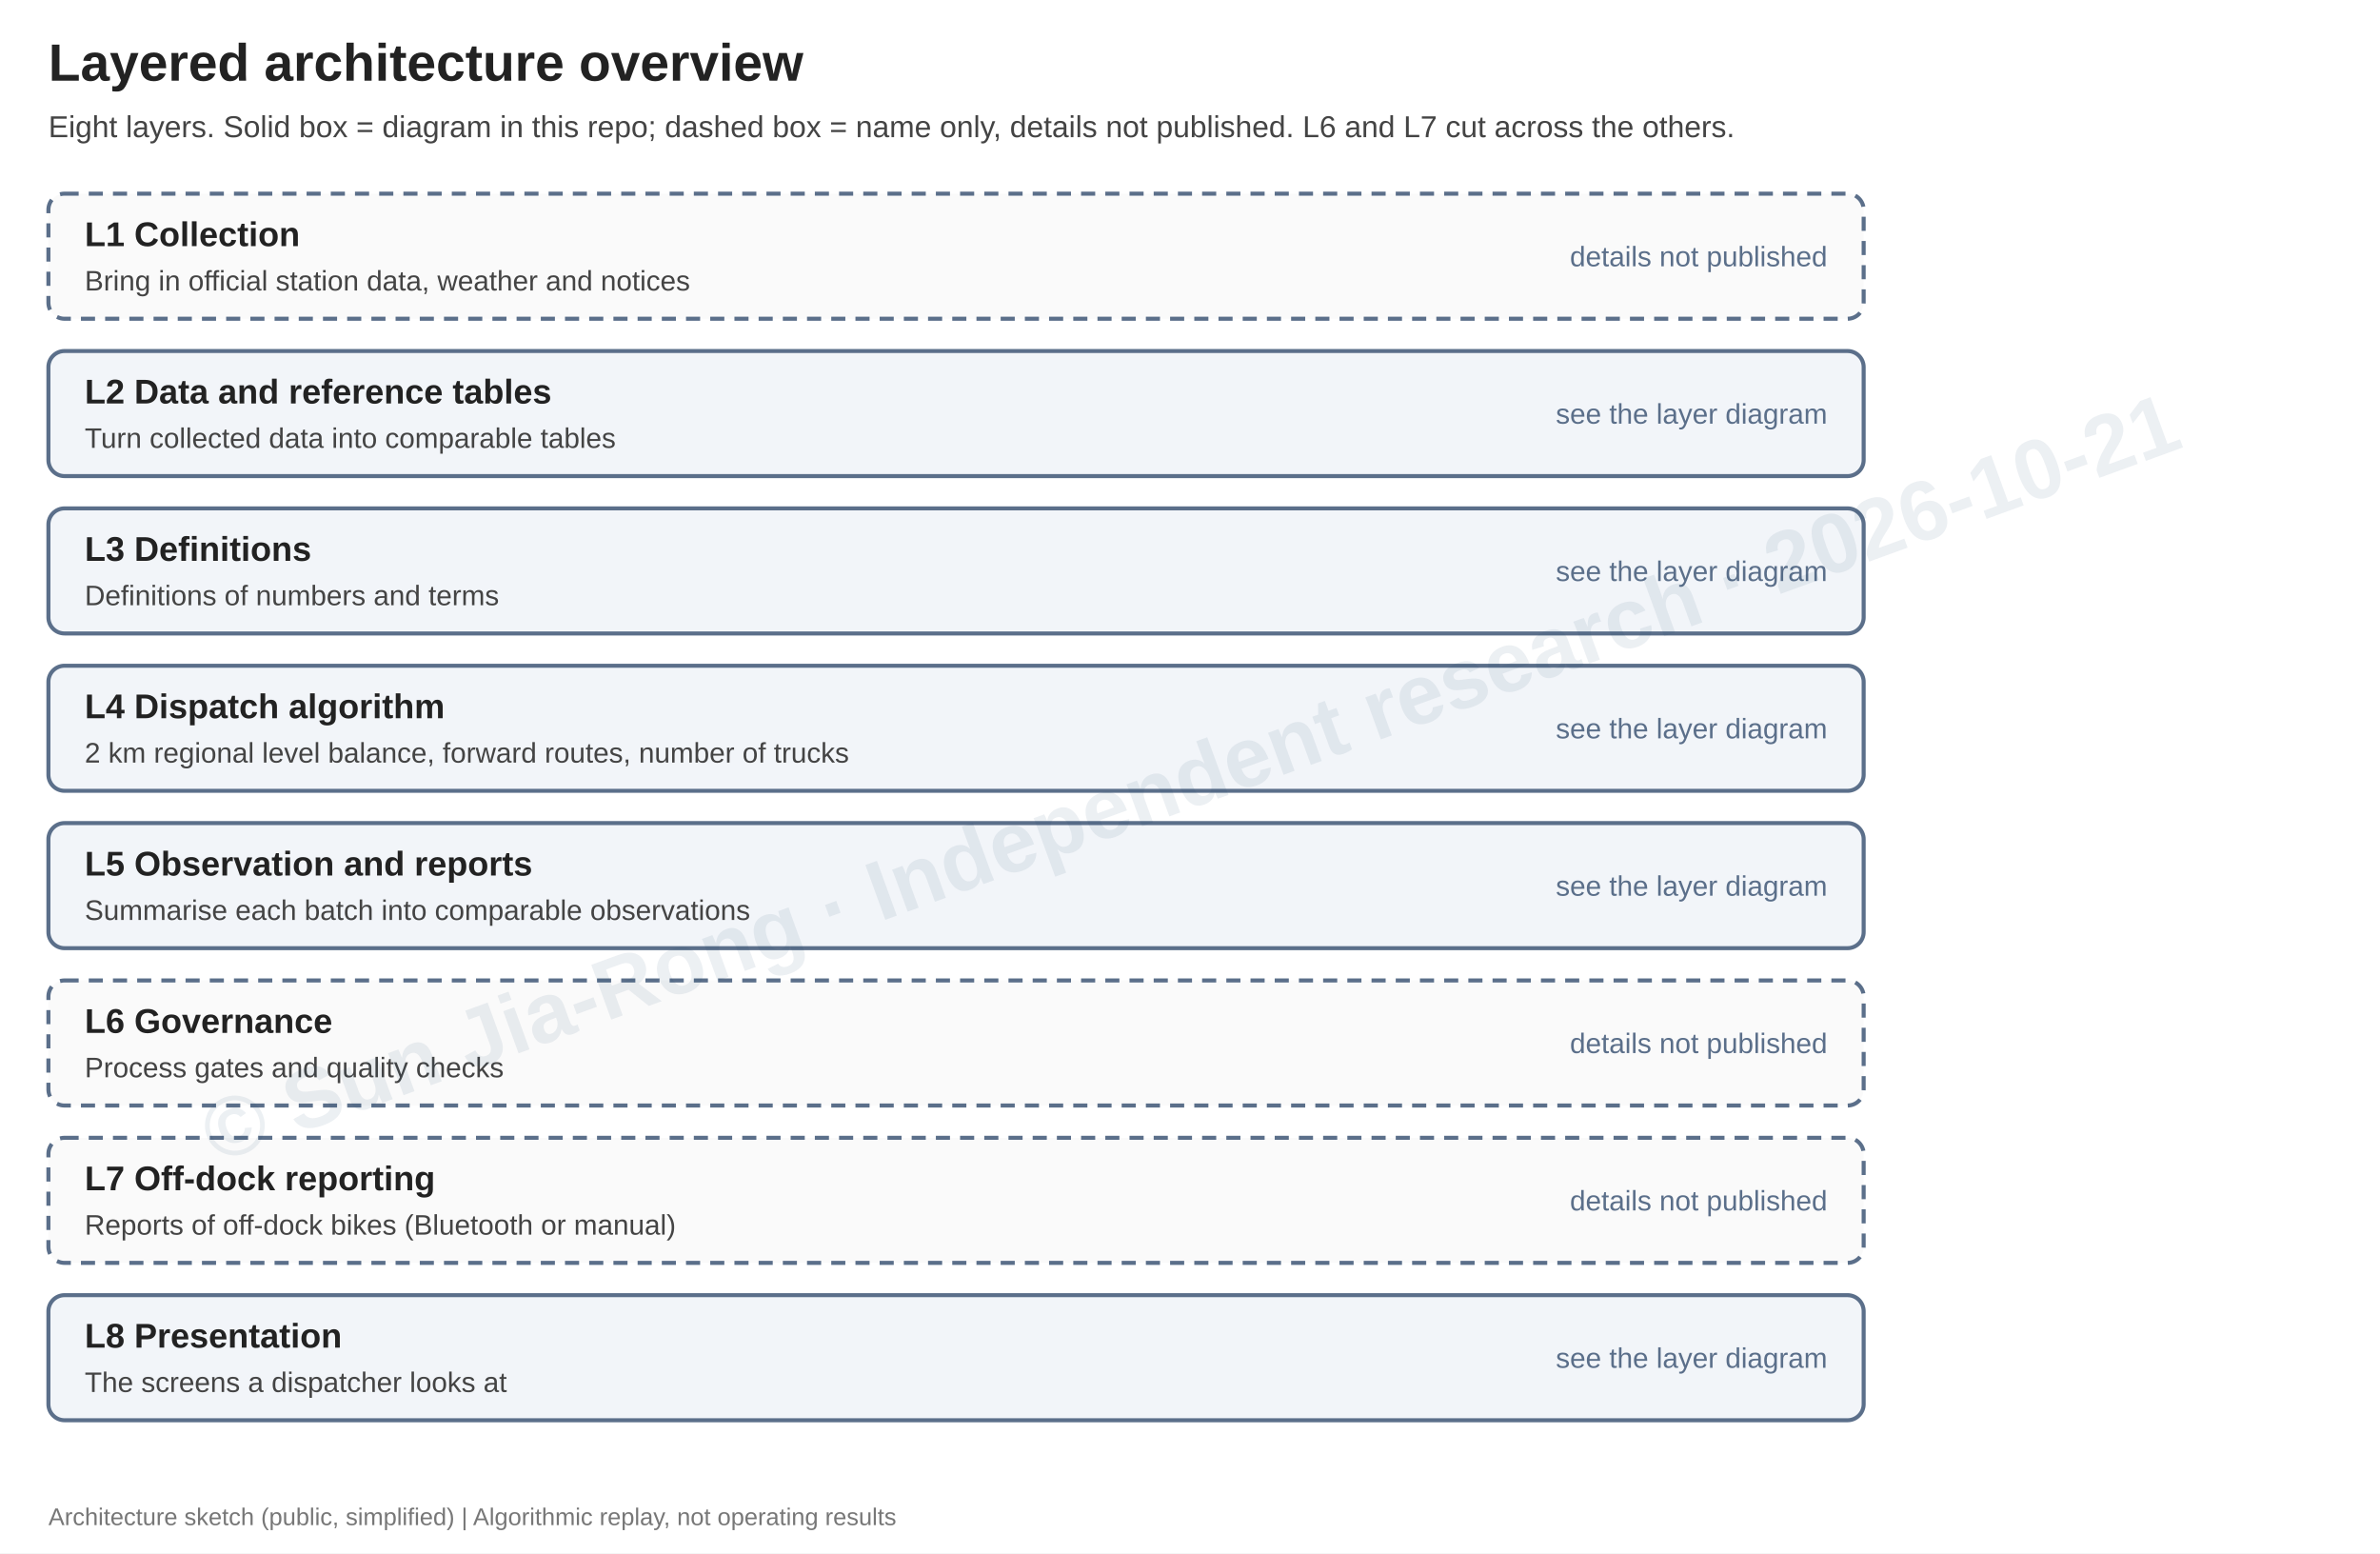
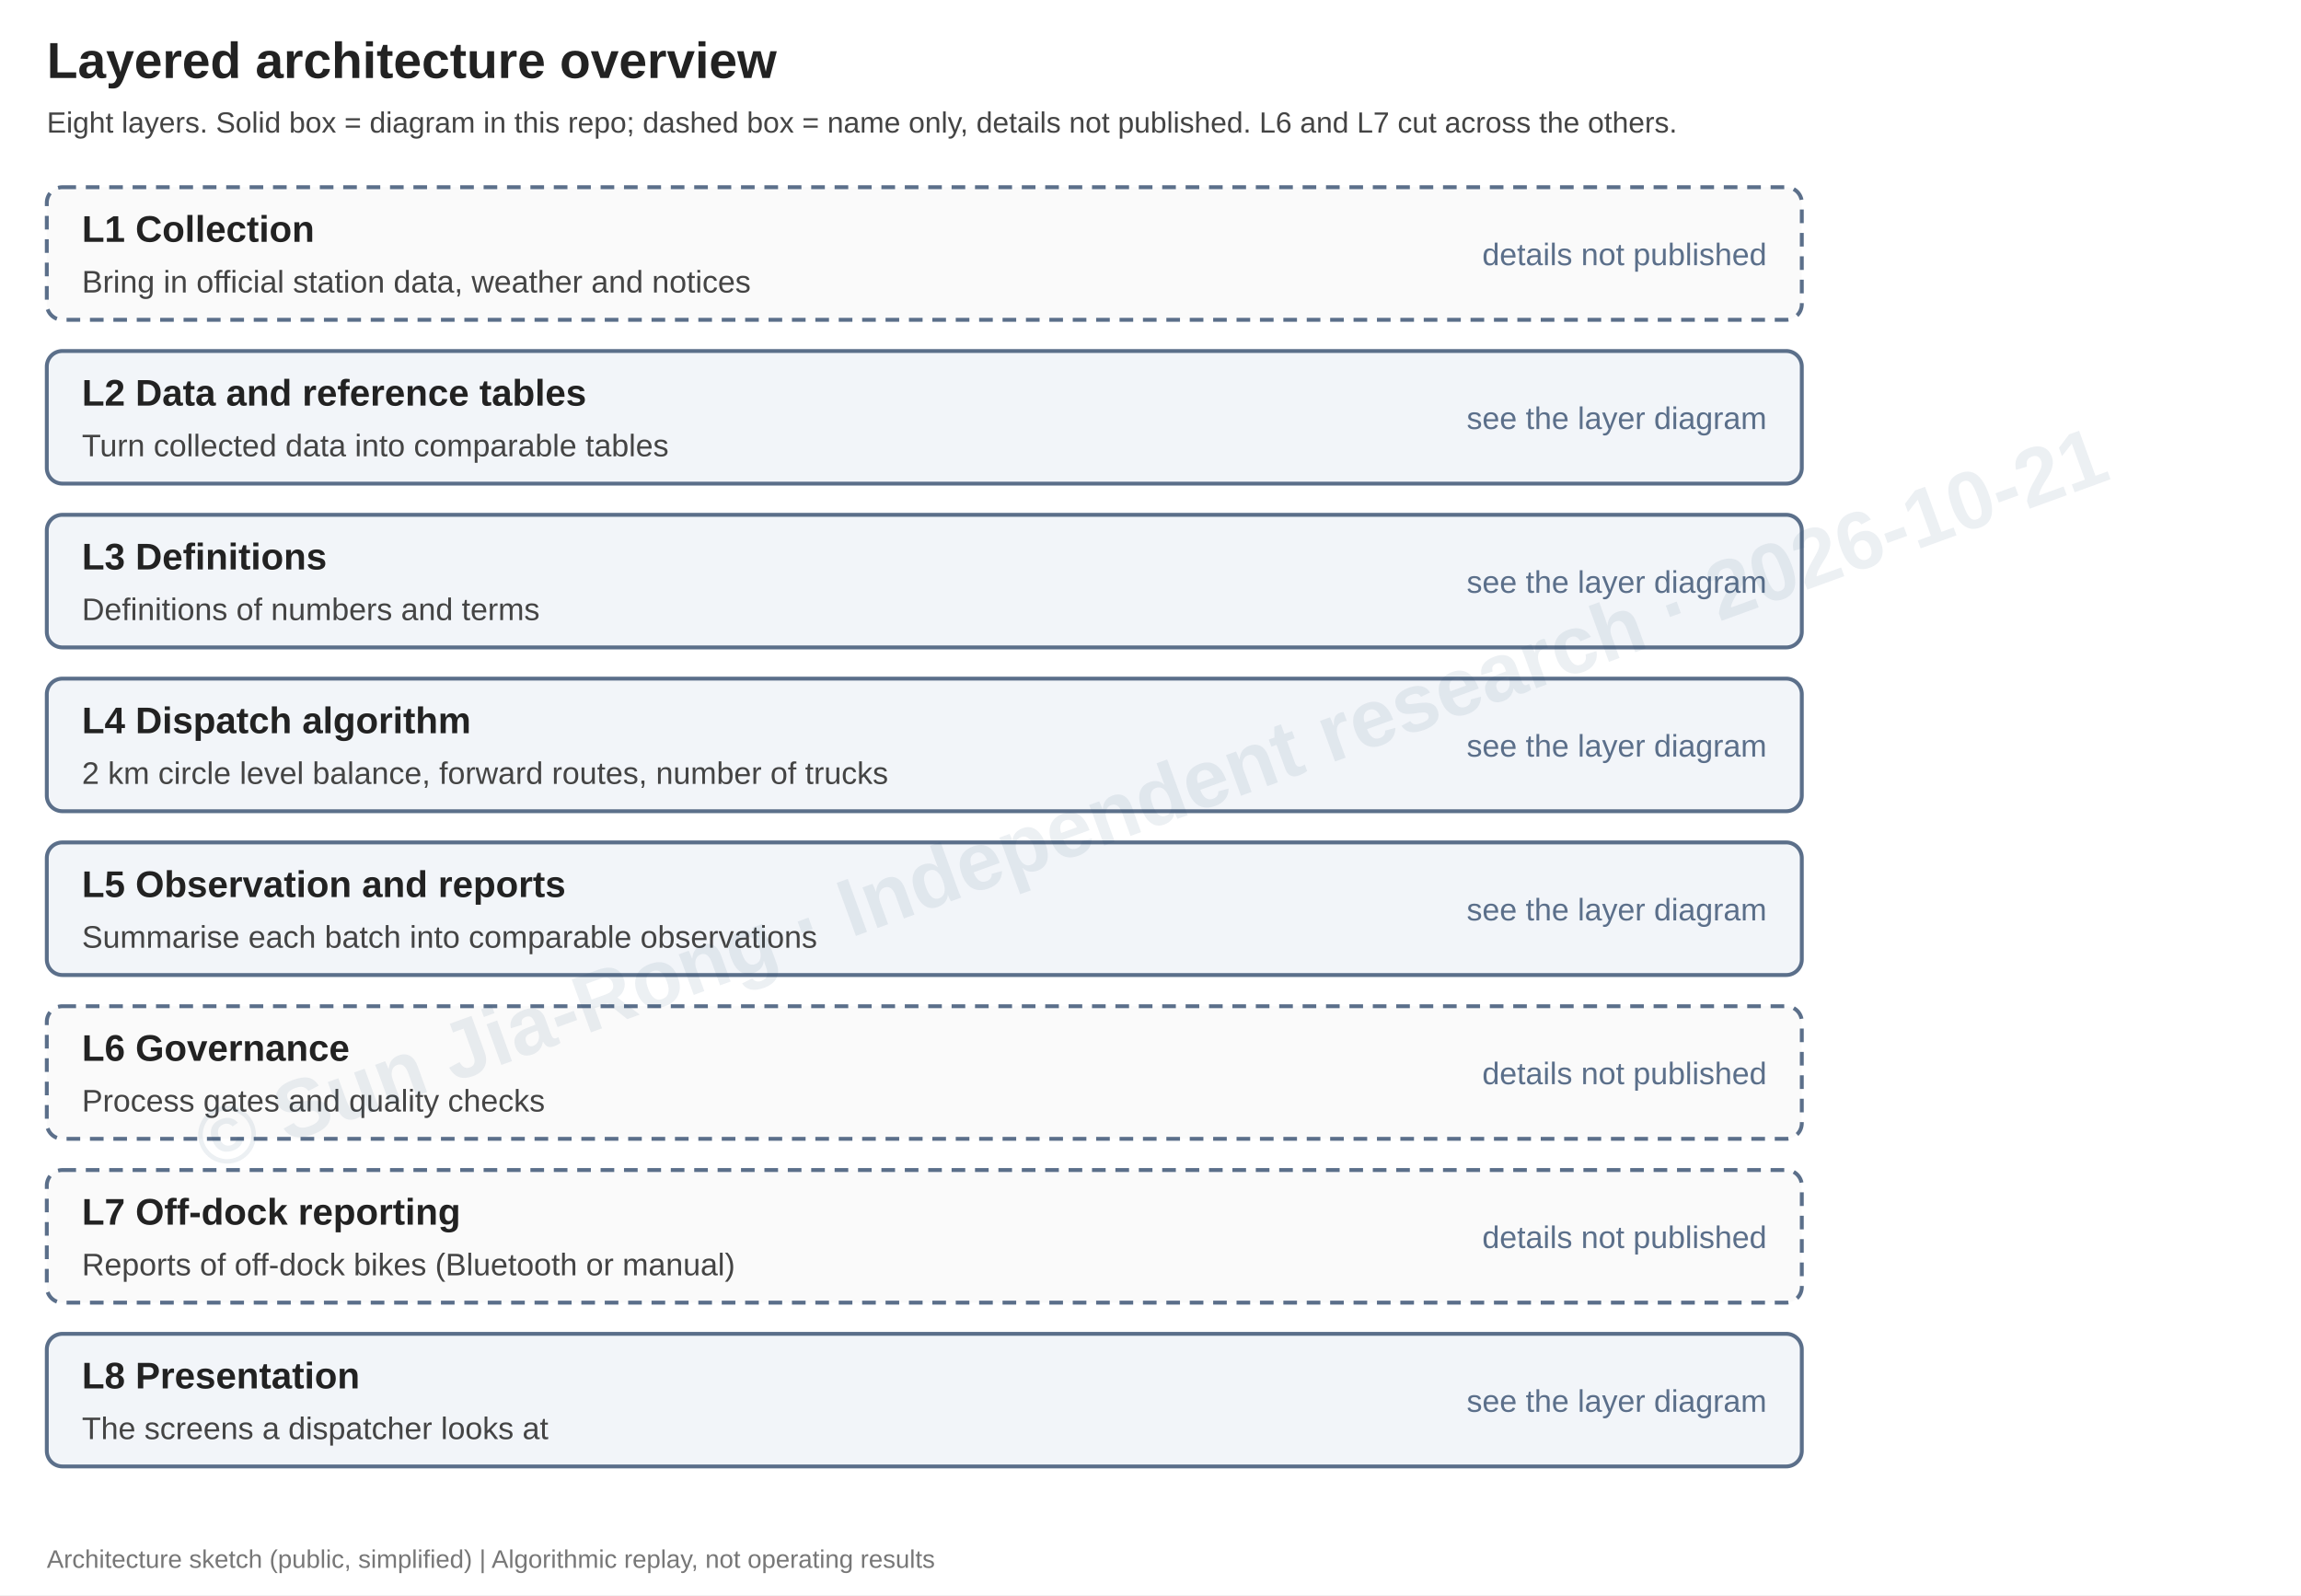
- <svg xmlns="http://www.w3.org/2000/svg" width="1180" height="770" viewBox="0 0 1180 770" font-family="Helvetica Neue, Arial, sans-serif">
-   <rect width="1180" height="770" fill="#ffffff" />
+ <svg xmlns="http://www.w3.org/2000/svg" width="1180" height="818" viewBox="0 0 1180 818" font-family="Helvetica Neue, Arial, sans-serif">
+   <rect width="1180" height="818" fill="#ffffff" />
  <text x="24" y="40" font-size="26" font-weight="700" fill="#222">Layered architecture overview</text>
  <text x="24" y="68" font-size="15" fill="#444">Eight layers. Solid box = diagram in this repo; dashed box = name only, details not published. L6 and L7 cut across the others.</text>
-   <rect x="24" y="96" width="900" height="62" rx="8" fill="#fafafa" stroke="#5b6f8a" stroke-width="2" stroke-dasharray="7 5" />
-   <text x="42" y="122" font-size="17" font-weight="700" fill="#222">L1  Collection</text>
-   <text x="42" y="144" font-size="14" fill="#444">Bring in official station data, weather and notices</text>
-   <text x="906" y="132" text-anchor="end" font-size="14" fill="#5b6f8a">details not published</text>
-   <rect x="24" y="174" width="900" height="62" rx="8" fill="#f2f5f9" stroke="#5b6f8a" stroke-width="2" />
-   <text x="42" y="200" font-size="17" font-weight="700" fill="#222">L2  Data and reference tables</text>
-   <text x="42" y="222" font-size="14" fill="#444">Turn collected data into comparable tables</text>
-   <text x="906" y="210" text-anchor="end" font-size="14" fill="#5b6f8a">see the layer diagram</text>
-   <rect x="24" y="252" width="900" height="62" rx="8" fill="#f2f5f9" stroke="#5b6f8a" stroke-width="2" />
-   <text x="42" y="278" font-size="17" font-weight="700" fill="#222">L3  Definitions</text>
-   <text x="42" y="300" font-size="14" fill="#444">Definitions of numbers and terms</text>
-   <text x="906" y="288" text-anchor="end" font-size="14" fill="#5b6f8a">see the layer diagram</text>
-   <rect x="24" y="330" width="900" height="62" rx="8" fill="#f2f5f9" stroke="#5b6f8a" stroke-width="2" />
-   <text x="42" y="356" font-size="17" font-weight="700" fill="#222">L4  Dispatch algorithm</text>
-   <text x="42" y="378" font-size="14" fill="#444">2 km regional level balance, forward routes, number of trucks</text>
-   <text x="906" y="366" text-anchor="end" font-size="14" fill="#5b6f8a">see the layer diagram</text>
-   <rect x="24" y="408" width="900" height="62" rx="8" fill="#f2f5f9" stroke="#5b6f8a" stroke-width="2" />
-   <text x="42" y="434" font-size="17" font-weight="700" fill="#222">L5  Observation and reports</text>
-   <text x="42" y="456" font-size="14" fill="#444">Summarise each batch into comparable observations</text>
-   <text x="906" y="444" text-anchor="end" font-size="14" fill="#5b6f8a">see the layer diagram</text>
-   <rect x="24" y="486" width="900" height="62" rx="8" fill="#fafafa" stroke="#5b6f8a" stroke-width="2" stroke-dasharray="7 5" />
-   <text x="42" y="512" font-size="17" font-weight="700" fill="#222">L6  Governance</text>
-   <text x="42" y="534" font-size="14" fill="#444">Process gates and quality checks</text>
-   <text x="906" y="522" text-anchor="end" font-size="14" fill="#5b6f8a">details not published</text>
-   <rect x="24" y="564" width="900" height="62" rx="8" fill="#fafafa" stroke="#5b6f8a" stroke-width="2" stroke-dasharray="7 5" />
-   <text x="42" y="590" font-size="17" font-weight="700" fill="#222">L7  Off-dock reporting</text>
-   <text x="42" y="612" font-size="14" fill="#444">Reports of off-dock bikes (Bluetooth or manual)</text>
-   <text x="906" y="600" text-anchor="end" font-size="14" fill="#5b6f8a">details not published</text>
-   <rect x="24" y="642" width="900" height="62" rx="8" fill="#f2f5f9" stroke="#5b6f8a" stroke-width="2" />
-   <text x="42" y="668" font-size="17" font-weight="700" fill="#222">L8  Presentation</text>
-   <text x="42" y="690" font-size="14" fill="#444">The screens a dispatcher looks at</text>
-   <text x="906" y="678" text-anchor="end" font-size="14" fill="#5b6f8a">see the layer diagram</text>
-   <text x="24" y="756" font-size="12" fill="#777">Architecture sketch (public, simplified) | Algorithmic replay, not operating results</text>
-   <g opacity="0.08" transform="rotate(-20 590 385)">
-     <text x="590" y="400" text-anchor="middle" font-size="42" font-weight="bold" fill="#0b3a63" font-family="Helvetica Neue, Arial, sans-serif">© Sun Jia-Rong · Independent research · 2026-10-21</text>
+   <rect x="24" y="96" width="900" height="68" rx="8" fill="#fafafa" stroke="#5b6f8a" stroke-width="2" stroke-dasharray="7 5" />
+   <text x="42" y="124" font-size="19" font-weight="700" fill="#222">L1  Collection</text>
+   <text x="42" y="150" font-size="16" fill="#444">Bring in official station data, weather and notices</text>
+   <text x="906" y="136" text-anchor="end" font-size="16" fill="#5b6f8a">details not published</text>
+   <rect x="24" y="180" width="900" height="68" rx="8" fill="#f2f5f9" stroke="#5b6f8a" stroke-width="2" />
+   <text x="42" y="208" font-size="19" font-weight="700" fill="#222">L2  Data and reference tables</text>
+   <text x="42" y="234" font-size="16" fill="#444">Turn collected data into comparable tables</text>
+   <text x="906" y="220" text-anchor="end" font-size="16" fill="#5b6f8a">see the layer diagram</text>
+   <rect x="24" y="264" width="900" height="68" rx="8" fill="#f2f5f9" stroke="#5b6f8a" stroke-width="2" />
+   <text x="42" y="292" font-size="19" font-weight="700" fill="#222">L3  Definitions</text>
+   <text x="42" y="318" font-size="16" fill="#444">Definitions of numbers and terms</text>
+   <text x="906" y="304" text-anchor="end" font-size="16" fill="#5b6f8a">see the layer diagram</text>
+   <rect x="24" y="348" width="900" height="68" rx="8" fill="#f2f5f9" stroke="#5b6f8a" stroke-width="2" />
+   <text x="42" y="376" font-size="19" font-weight="700" fill="#222">L4  Dispatch algorithm</text>
+   <text x="42" y="402" font-size="16" fill="#444">2 km circle level balance, forward routes, number of trucks</text>
+   <text x="906" y="388" text-anchor="end" font-size="16" fill="#5b6f8a">see the layer diagram</text>
+   <rect x="24" y="432" width="900" height="68" rx="8" fill="#f2f5f9" stroke="#5b6f8a" stroke-width="2" />
+   <text x="42" y="460" font-size="19" font-weight="700" fill="#222">L5  Observation and reports</text>
+   <text x="42" y="486" font-size="16" fill="#444">Summarise each batch into comparable observations</text>
+   <text x="906" y="472" text-anchor="end" font-size="16" fill="#5b6f8a">see the layer diagram</text>
+   <rect x="24" y="516" width="900" height="68" rx="8" fill="#fafafa" stroke="#5b6f8a" stroke-width="2" stroke-dasharray="7 5" />
+   <text x="42" y="544" font-size="19" font-weight="700" fill="#222">L6  Governance</text>
+   <text x="42" y="570" font-size="16" fill="#444">Process gates and quality checks</text>
+   <text x="906" y="556" text-anchor="end" font-size="16" fill="#5b6f8a">details not published</text>
+   <rect x="24" y="600" width="900" height="68" rx="8" fill="#fafafa" stroke="#5b6f8a" stroke-width="2" stroke-dasharray="7 5" />
+   <text x="42" y="628" font-size="19" font-weight="700" fill="#222">L7  Off-dock reporting</text>
+   <text x="42" y="654" font-size="16" fill="#444">Reports of off-dock bikes (Bluetooth or manual)</text>
+   <text x="906" y="640" text-anchor="end" font-size="16" fill="#5b6f8a">details not published</text>
+   <rect x="24" y="684" width="900" height="68" rx="8" fill="#f2f5f9" stroke="#5b6f8a" stroke-width="2" />
+   <text x="42" y="712" font-size="19" font-weight="700" fill="#222">L8  Presentation</text>
+   <text x="42" y="738" font-size="16" fill="#444">The screens a dispatcher looks at</text>
+   <text x="906" y="724" text-anchor="end" font-size="16" fill="#5b6f8a">see the layer diagram</text>
+   <text x="24" y="804" font-size="13" fill="#777">Architecture sketch (public, simplified) | Algorithmic replay, not operating results</text>
+   <g opacity="0.08" transform="rotate(-20 590 409)">
+     <text x="590" y="424" text-anchor="middle" font-size="42" font-weight="bold" fill="#0b3a63" font-family="Helvetica Neue, Arial, sans-serif">© Sun Jia-Rong · Independent research · 2026-10-21</text>
  </g>
</svg>
